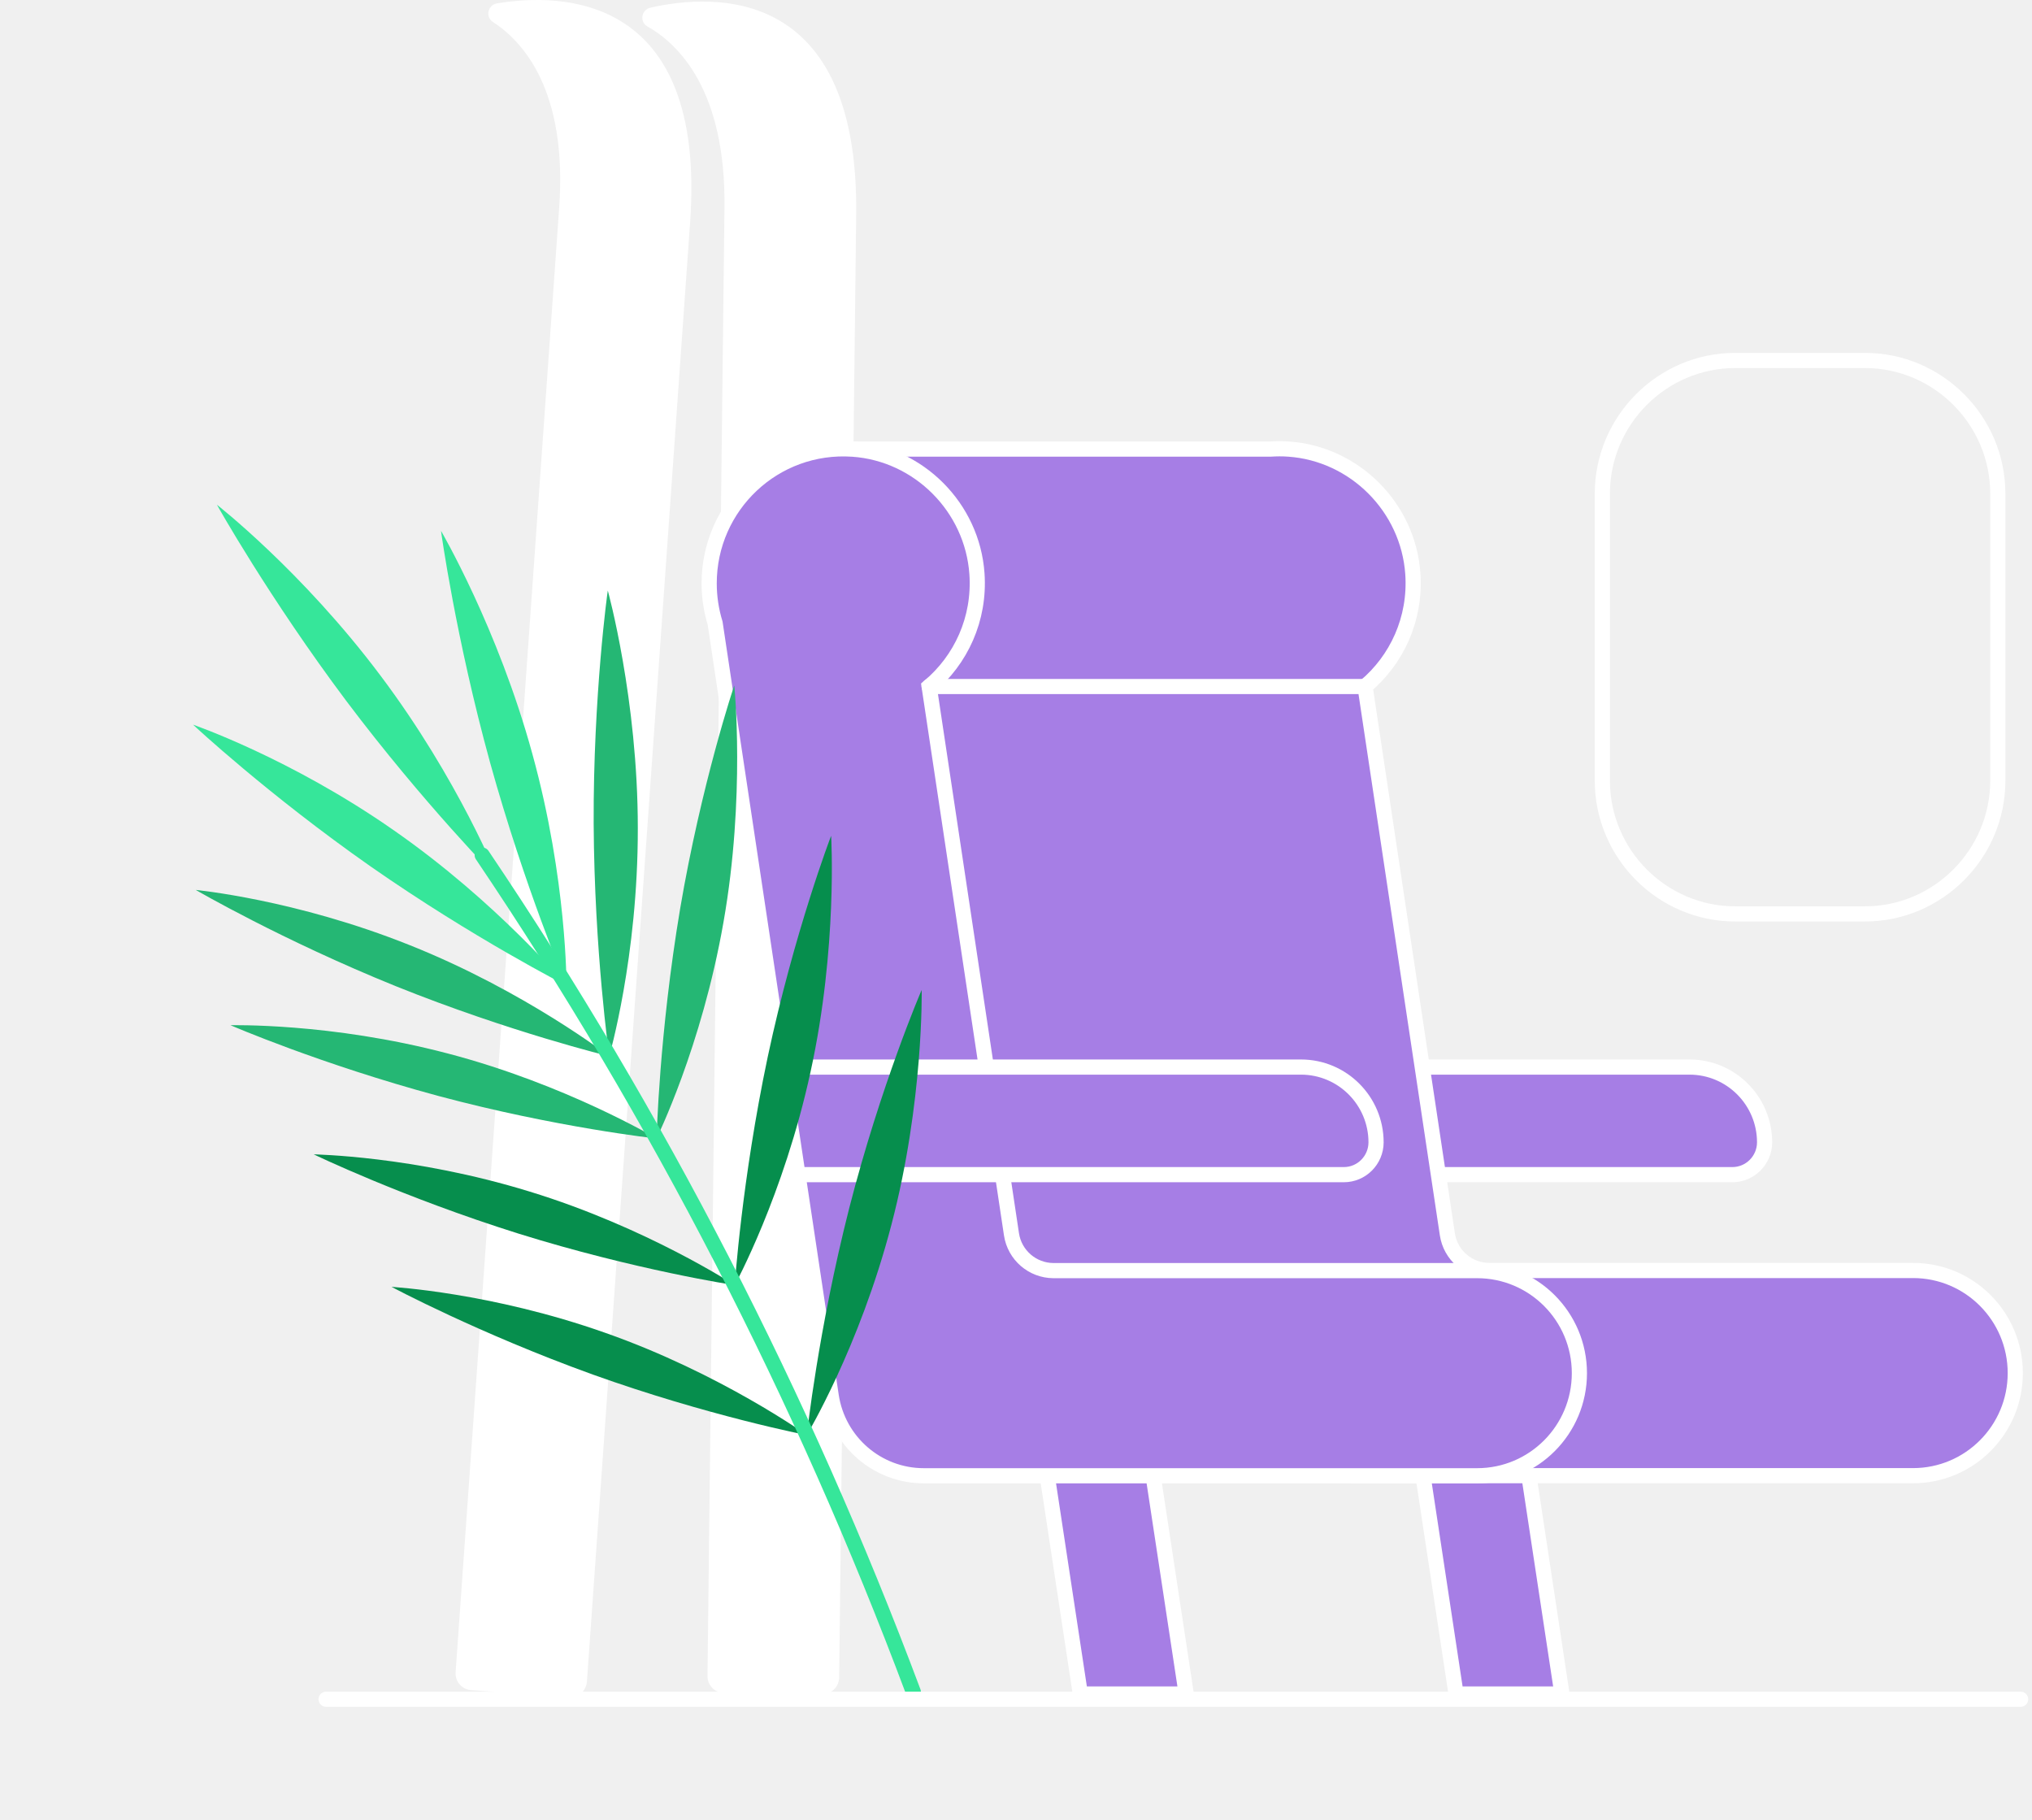
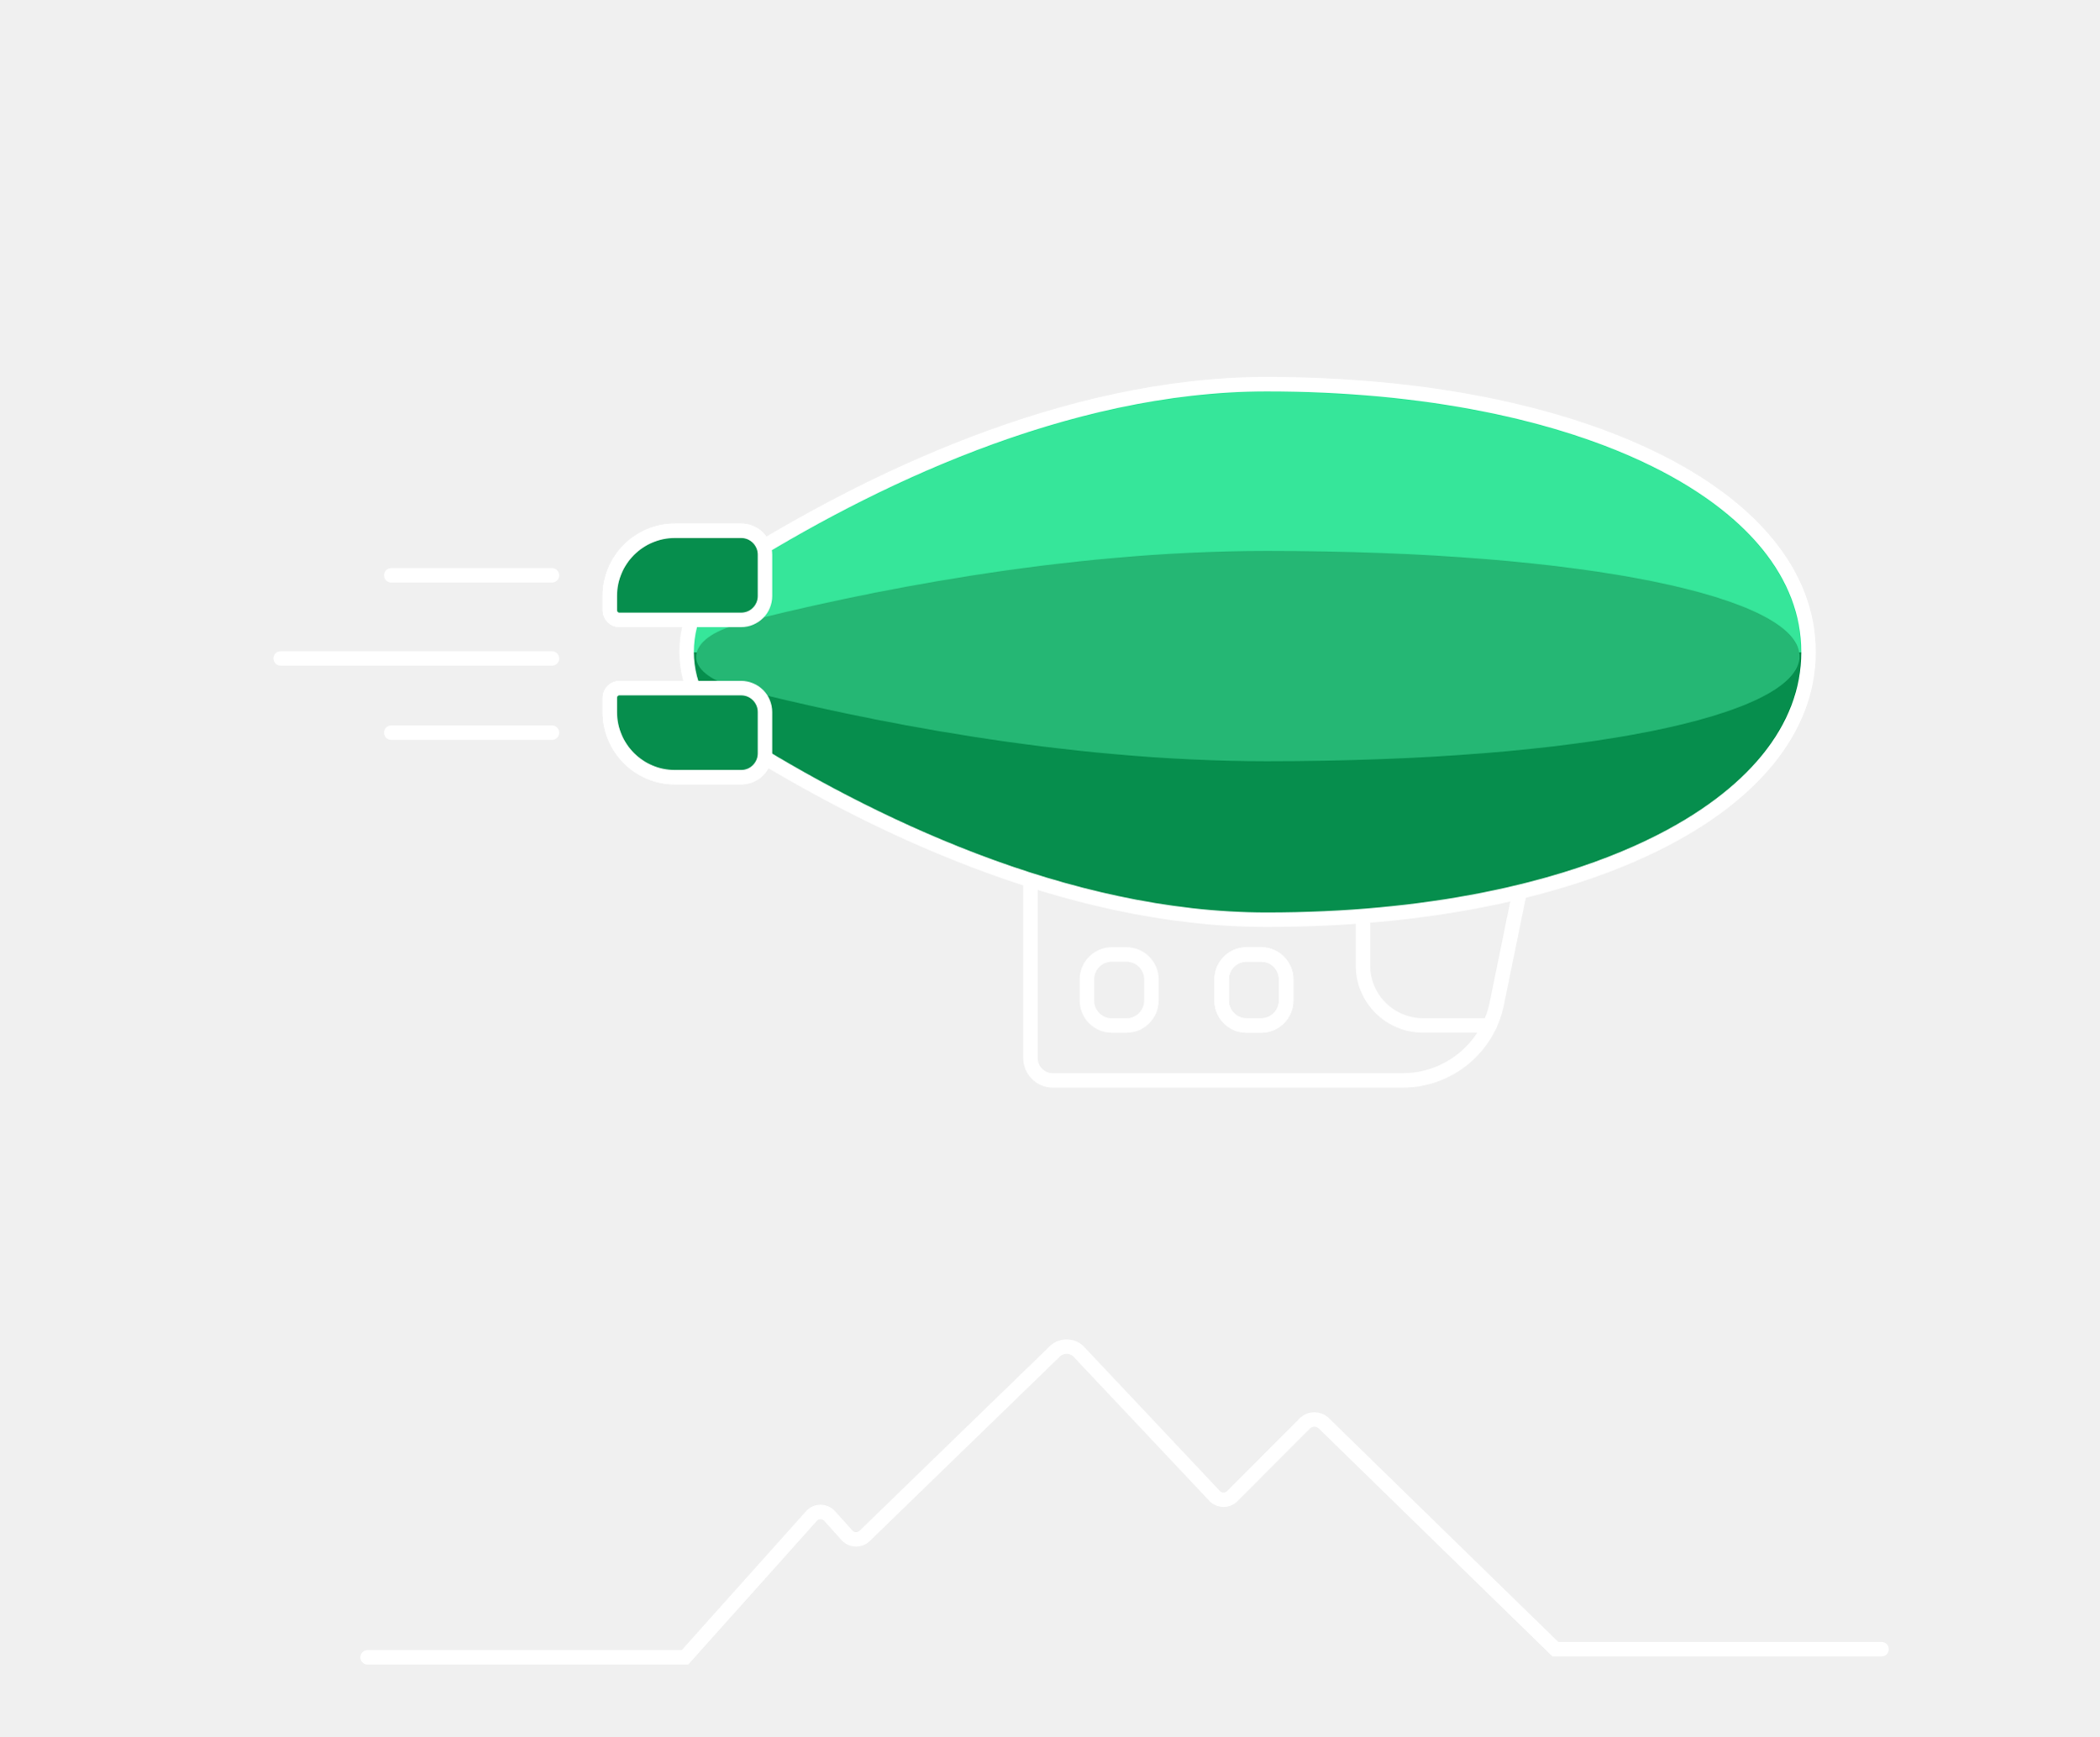
- <svg xmlns="http://www.w3.org/2000/svg" width="268" height="240" fill="none">
-   <path d="M62.126 222.89c-1.208-.084-2.129-1.144-2.036-2.356L73.752 27.366c1.098-15.486-4.799-21.919-8.745-24.47-1.022-.661-.667-2.246.532-2.45C73.997-.953 93.159-.885 91.022 29.29L77.41 221.763c-.085 1.212-1.141 2.136-2.349 2.043l-12.936-.916z" fill="#fff" />
-   <path d="M95.483 223.263c-1.217-.017-2.188-1.017-2.171-2.229l2.239-193.634c.186-15.528-6.075-21.605-10.164-23.911-1.065-.602-.803-2.204.389-2.475 8.356-1.899 27.494-2.967 27.147 27.284l-2.247 192.931c-.017 1.221-1.014 2.195-2.222 2.178l-12.97-.144z" fill="#fff" />
-   <path d="M245.97 120.526h-17.118c-9.634 0-17.52-7.907-17.52-17.58V65.118c0-9.673 7.886-17.579 17.52-17.579h17.118c9.635 0 17.521 7.907 17.521 17.579v37.828c0 9.665-7.886 17.58-17.521 17.58z" stroke="#fff" stroke-width="2" />
-   <path d="M228.482 154.913h-60.741v-14.189h55.089c5.466 0 9.902 4.45 9.902 9.934-.008 2.348-1.909 4.255-4.25 4.255zM156.453 223.407h-13.966l-6.312-41.591h13.967l6.311 41.591zM206.008 223.407h-13.967l-6.303-41.591h13.967l6.303 41.591z" fill="#A67EE5" stroke="#fff" stroke-width="2" stroke-miterlimit="10" />
-   <path d="M252.309 167.551h-55.891c-2.763 0-5.112-2.026-5.526-4.772l-10.857-72.242c4.174-3.501 6.717-8.9 6.303-14.884-.608-8.739-7.672-15.825-16.383-16.427-.811-.059-1.614-.051-2.408 0h-55.089l-.312 102.89 15.766 23.352 47.189 8.391c1.326.483 2.746.754 4.224.754h72.984c7.452 0 13.485-6.06 13.485-13.527 0-7.476-6.033-13.536-13.485-13.536z" fill="#A67EE5" stroke="#fff" stroke-width="2" stroke-miterlimit="10" />
-   <path d="M133.404 162.787l-10.857-72.241c4.174-3.501 6.717-8.9 6.303-14.884-.608-8.739-7.672-15.825-16.383-16.427-10.333-.712-18.934 7.484-18.934 17.698 0 1.831.279 3.594.786 5.255L109.628 184.079c.913 6.06 6.1 10.544 12.209 10.544h72.984c7.452 0 13.485-6.06 13.485-13.528 0-7.476-6.041-13.527-13.485-13.527H138.93c-2.763-.017-5.112-2.043-5.526-4.781z" fill="#A67EE5" stroke="#fff" stroke-width="2" stroke-miterlimit="10" />
-   <path d="M177.238 154.913h-71.995l-2.129-14.189h68.472c5.466 0 9.902 4.45 9.902 9.934-.008 2.348-1.909 4.255-4.25 4.255z" fill="#A67EE5" stroke="#fff" stroke-width="2" stroke-miterlimit="10" />
-   <path d="M122.547 90.537h57.488" stroke="#fff" stroke-width="2" stroke-miterlimit="10" stroke-linecap="round" />
-   <path d="M50.163 89.071c10.35 13.753 15.589 26.951 15.589 26.924-.026-.007-9.88-10.007-20.077-23.553-10.172-13.571-17.066-25.861-17.067-25.882-.026-.007 11.226 8.739 21.555 22.511zM51.922 109.489c13.717 9.539 22.811 20.511 22.797 20.486-.019.006-12.308-6.27-25.84-15.708-13.514-9.465-23.412-18.675-23.416-18.701-.023.008 12.752 4.356 26.459 13.923z" fill="#36E69A" />
-   <path d="M64.64 100.581c4.568 16.471 10.059 29.379 10.079 29.394-.018.017.097-13.847-4.497-30.522-4.562-16.677-12.075-29.461-12.055-29.445-.014.014 1.937 14.1 6.473 30.573z" fill="#36E69A" />
-   <path d="M78.298 108.621c.096 16.905 2.051 30.654 2.061 30.67-.025.004 3.784-13.013 3.762-30.054.008-17.037-3.965-31.378-3.958-31.355-.019.005-1.929 13.844-1.865 30.739z" fill="#25B774" />
-   <path d="M54.065 124.656c15.151 6.039 26.312 14.657 26.293 14.635-.007.015-13.166-3.197-28.171-9.239-14.993-6.071-26.355-12.676-26.368-12.69-.014.013 13.099 1.224 28.246 7.294zM59.044 138.93c15.592 4.071 27.573 11.22 27.556 11.209-.003.023-13.308-1.46-28.784-5.605-15.473-4.17-27.409-9.318-27.419-9.334-.007.026 13.059-.372 28.647 3.73zM89.696 119.886c-2.764 16.471-3.098 30.231-3.095 30.246-.024-.003 5.936-11.994 8.824-28.543 2.912-16.535 1.416-31.206 1.421-31.188-.028-0-4.359 13.026-7.151 29.485z" fill="#25B774" />
-   <path d="M69.841 157.14c15.411 4.711 27.083 12.354 27.07 12.34-.003.023-13.239-2.017-28.529-6.793-15.29-4.804-26.995-10.439-27.004-10.455-.007.026 13.057.167 28.463 4.908z" fill="#068E4D" />
-   <path d="M101.254 139.387c-3.444 16.341-4.347 30.078-4.341 30.097-.024-.003 6.431-11.74 9.995-28.158 3.595-16.402 2.706-31.116 2.711-31.097-.024-.003-4.893 12.828-8.365 29.158zM79.878 175.79c15.203 5.349 26.557 13.481 26.544 13.467-.006.019-13.147-2.571-28.23-7.979-15.081-5.443-26.544-11.555-26.553-11.571-.007.025 13.041.704 28.24 6.083z" fill="#068E4D" />
-   <path d="M111.998 159.354c-4.117 16.186-5.586 29.887-5.579 29.899-.026-.007 6.906-11.475 11.148-27.729 4.268-16.247 3.994-30.981 3.993-30.964-.024-.003-5.419 12.614-9.562 28.794z" fill="#068E4D" />
-   <path d="M63.598 112.768c23.181 34.376 42.278 71.413 56.86 110.366" stroke="#36E69A" stroke-width="2" stroke-miterlimit="10" stroke-linecap="round" stroke-linejoin="round" />
-   <path d="M43.009 224.097H266.5" stroke="#fff" stroke-width="2" stroke-miterlimit="10" stroke-linecap="round" />
+ <svg xmlns="http://www.w3.org/2000/svg" width="290" height="240" viewBox="30 100 290 240">
+   <style>
+     .airship {
+       animation: airshipDisappear 0.6s 2s forwards;
+     }
+ 
+     @keyframes airshipDisappear {
+       to {
+         opacity: 0;
+       }
+     }
+   </style>
+   <g class="airship" transform-origin="200 220">
+     <animateTransform attributeName="transform" type="scale" values="1 1; 1 0.9; 1 1" keyTimes="0; 0.5; 1" keySplines="         0.3 0 0.3 1;         0.3 0 0.3 1" dur="1.8s" end="mountains.end" repeatCount="indefinite" />
+     <animateTransform attributeName="transform" type="skewX" values="0; 5; 0" keyTimes="0; 0.5; 1" keySplines="         0.3 0 0.3 1;         0.3 0 0.3 1" dur="1.8s" end="mountains.end" repeatCount="indefinite" additive="sum" />
+     <path d="M175.44,249.28h48.36a13.27,13.27,0,0,0,13-10.65l3.74-18.32H172.36v25.89A3.09,3.09,0,0,0,175.44,249.28Z" fill="none" stroke="#fff" stroke-linecap="round" stroke-linejoin="round" stroke-width="2" />
+     <path d="M185.64,231.88h-2.05a3.45,3.45,0,0,0-3.43,3.45v2.92a3.45,3.45,0,0,0,3.43,3.45h2.05a3.45,3.45,0,0,0,3.43-3.45v-2.92A3.45,3.45,0,0,0,185.64,231.88Z" fill="none" stroke="#fff" stroke-linecap="round" stroke-linejoin="round" stroke-width="2" />
+     <path d="M204.25,231.88h-2.05a3.45,3.45,0,0,0-3.43,3.45v2.92a3.45,3.45,0,0,0,3.43,3.45h2.05a3.45,3.45,0,0,0,3.43-3.45v-2.92A3.44,3.44,0,0,0,204.25,231.88Z" fill="none" stroke="#fff" stroke-linecap="round" stroke-linejoin="round" stroke-width="2">
+       <animate attributeName="d" dur="0.6s" begin="1.8s" repeatCount="1" values="       M204.25,231.88h-2.05a3.45,3.45,0,0,0-3.43,3.45v2.92a3.45,3.45,0,0,0,3.43,3.45h2.05a3.45,3.45,0,0,0,3.43-3.45v-2.92A3.44,3.44,0,0,0,204.25,231.88Z;       M275,225.43H257.87a17.6,17.6,0,0,1-17.52-17.58V170a17.6,17.6,0,0,1,17.52-17.58H275A17.6,17.6,0,0,1,292.51,170v37.83A17.61,17.61,0,0,1,275,225.43Z" fill="freeze" />
+     </path>
+     <path d="M235.79,241.69h-9.22a8.31,8.31,0,0,1-8.28-8.31V220.31" fill="none" stroke="#fff" stroke-linecap="round" stroke-miterlimit="10" stroke-width="2" />
+   </g>
+   <g class="airship" transform-origin="123 190.98">
+     <animateTransform attributeName="transform" type="translate" begin="-0.9s" values="0 -3; 0 3; 0 -3" keyTimes="0; 0.5; 1" keySplines="         0.3 0 0.3 1;         0.3 0 0.3 1" dur="1.8s" end="mountains.end" repeatCount="indefinite" />
+     <animateTransform attributeName="transform" type="scale" begin="-0.9s" values="1 0.9; 1 1; 1 0.9; 1 1; 1 0.9" keyTimes="0; 0.25; 0.5; 0.75; 1" keySplines="         0.3 0 0.3 1;         0.3 0 0.3 1;         0.3 0 0.3 1;         0.3 0 0.3 1" dur="1.8s" end="mountains.end" repeatCount="indefinite" additive="sum" />
+     <path d="M123.23,173.34h9.16a3.29,3.29,0,0,1,3.29,3.3v5.71a3.29,3.29,0,0,1-3.29,3.3H115.57a1.32,1.32,0,0,1-1.32-1.32v-2a9,9,0,0,1,9-9" fill="#068e4d" />
+     <path d="M123.23,207.39h9.16a3.29,3.29,0,0,0,3.29-3.3v-5.71a3.29,3.29,0,0,0-3.29-3.3H115.57a1.32,1.32,0,0,0-1.32,1.32v2a9,9,0,0,0,9,9" fill="#068e4d" />
+     <path d="M123.23,173.34h9.16a3.29,3.29,0,0,1,3.29,3.3v5.71a3.29,3.29,0,0,1-3.29,3.3H115.57a1.32,1.32,0,0,1-1.32-1.32v-2A9,9,0,0,1,123.23,173.34Z" fill="none" stroke="#fff" stroke-linecap="round" stroke-linejoin="round" stroke-width="2" />
+     <path d="M123.23,207.39h9.16a3.29,3.29,0,0,0,3.29-3.3v-5.71a3.29,3.29,0,0,0-3.29-3.3H115.57a1.32,1.32,0,0,0-1.32,1.32v2A9,9,0,0,0,123.23,207.39Z" fill="none" stroke="#fff" stroke-linecap="round" stroke-linejoin="round" stroke-width="2" />
+   </g>
+   <g class="airship">
+     <defs>
+       <linearGradient id="two-color-gradient" x1="0%" y1="0%" x2="0%" y2="100%">
+         <stop offset="50%" stop-color="#36e69a" />
+         <stop offset="50%" stop-color="#068e4d" />
+       </linearGradient>
+     </defs>
+     <path d="M205,227.08c43.38,0,74.86-15.55,74.86-37s-31.48-37-74.86-37c-27.94,0-55.36,13.53-73.46,24.87a14.3,14.3,0,0,0,0,24.21c18.09,11.33,45.52,24.87,73.46,24.87" fill="url(#two-color-gradient)" />
+     <path d="M205,227.08c43.38,0,74.86-15.55,74.86-37s-31.48-37-74.86-37c-27.94,0-55.36,13.53-73.46,24.87a14.3,14.3,0,0,0,0,24.21C149.63,213.54,177.06,227.08,205,227.08Z" fill="none" stroke="#fff" stroke-width="2" />
+     <path d="M132.18,186.12c16.74-4.27,44.58-10,72.81-10,44.53,0,73.26,6.43,73.61,14.38,0,0.17,0,.34,0,0.51-0.85,7.86-29.45,14.17-73.6,14.17-28.23,0-56.07-5.76-72.81-10-3.79-1-5.79-2.53-6-4.13l0-.51c0.13-1.69,2.15-3.36,6.1-4.37" fill="#25b774">
+ 
+     </path>
+   </g>
+   <g class="airship" id="tail-front" transform-origin="123 190.98">
+     <animateTransform attributeName="transform" type="translate" values="0 -3; 0 3; 0 -3" keyTimes="0; 0.5; 1" keySplines="         0.3 0 0.3 1;         0.3 0 0.3 1" dur="1.8s" end="mountains.end" repeatCount="indefinite" />
+     <animateTransform attributeName="transform" type="scale" values="1 0.9; 1 1; 1 0.9; 1 1; 1 0.9" keyTimes="0; 0.25; 0.5; 0.75; 1" keySplines="         0.3 0 0.3 1;         0.3 0 0.3 1;         0.3 0 0.3 1;         0.3 0 0.3 1" dur="1.8s" end="mountains.end" repeatCount="indefinite" additive="sum" />
+     <path d="M123.23,173.34h9.16a3.29,3.29,0,0,1,3.29,3.3v5.71a3.29,3.29,0,0,1-3.29,3.3H115.57a1.32,1.32,0,0,1-1.32-1.32v-2a9,9,0,0,1,9-9" fill="#068e4d" />
+     <path d="M123.23,207.39h9.16a3.29,3.29,0,0,0,3.29-3.3v-5.71a3.29,3.29,0,0,0-3.29-3.3H115.57a1.32,1.32,0,0,0-1.32,1.32v2a9,9,0,0,0,9,9" fill="#068e4d" />
+     <path d="M123.23,173.34h9.16a3.29,3.29,0,0,1,3.29,3.3v5.71a3.29,3.29,0,0,1-3.29,3.3H115.57a1.32,1.32,0,0,1-1.32-1.32v-2A9,9,0,0,1,123.23,173.34Z" fill="none" stroke="#fff" stroke-linecap="round" stroke-linejoin="round" stroke-width="2" />
+     <path d="M123.23,207.39h9.16a3.29,3.29,0,0,0,3.29-3.3v-5.71a3.29,3.29,0,0,0-3.29-3.3H115.57a1.32,1.32,0,0,0-1.32,1.32v2A9,9,0,0,0,123.23,207.39Z" fill="none" stroke="#fff" stroke-linecap="round" stroke-linejoin="round" stroke-width="2" />
+   </g>
+   <g opacity="0">
+     <animateTransform id="movecloud-1" attributeName="transform" type="translate" from="200 0" to="0 0" calcMode="linear" dur="1s" repeatCount="1" fill="freeze" />
+     <animate attributeName="opacity" begin="move-cloud-1.begin" from="0" to="1" dur="0.3s" repeatCount="1" fill="freeze" />
+     <animate attributeName="opacity" begin="move-cloud-1.end - 0.3s" from="1" to="0" dur="0.3s" repeatCount="1" fill="freeze" />
+     <line x1="68.95" y1="107.8" x2="131.86" y2="107.8" fill="none" stroke="#fff" stroke-linecap="round" stroke-miterlimit="10" stroke-width="2" />
+     <path d="M41.77,97.54H77.06a12.4,12.4,0,1,1,24.8,0h17.93" fill="none" stroke="#fff" stroke-linecap="round" stroke-miterlimit="10" stroke-width="2" />
+   </g>
+   <g opacity="0">
+     <animateTransform id="movecloud-2" attributeName="transform" type="translate" begin="0.6s" from="0 0" to="-200 0" calcMode="linear" dur="1s" repeatCount="1" fill="freeze" />
+     <animate attributeName="opacity" begin="move-cloud-2.begin" from="0" to="1" dur="0.3s" repeatCount="1" fill="freeze" />
+     <animate attributeName="opacity" begin="move-cloud-2.end - 0.3s" from="1" to="0" dur="0.3s" repeatCount="1" fill="freeze" />
+     <line x1="258.96" y1="93.19" x2="298.74" y2="93.19" fill="none" stroke="#fff" stroke-linecap="round" stroke-miterlimit="10" stroke-width="2" />
+     <path d="M278.75,82.91H251.39a12.4,12.4,0,1,0-24.8,0H208.65" fill="none" stroke="#fff" stroke-linecap="round" stroke-miterlimit="10" stroke-width="2" />
+     <line x1="287.01" y1="82.91" x2="309.21" y2="82.91" fill="none" stroke="#fff" stroke-linecap="round" stroke-miterlimit="10" stroke-width="2" />
+   </g>
+   <g class="airship">
+     <line transform-origin="106.25 179.49" x1="106.25" y1="179.49" x2="84.05" y2="179.49" fill="none" stroke="#fff" stroke-linecap="round" stroke-miterlimit="10" stroke-width="2">
+       <animateTransform attributeName="transform" type="scale" values="1 1; 0.5 1; 1 1" keyTimes="0; 0.5; 1" keySplines="           0.3 0 0.3 1;           0.3 0 0.3 1" dur="0.9s" end="mountains.end" repeatCount="indefinite" />
+     </line>
+     <line transform-origin="106.25 190.98" x1="106.25" y1="190.98" x2="68.77" y2="190.98" fill="none" stroke="#fff" stroke-linecap="round" stroke-miterlimit="10" stroke-width="2">
+       <animateTransform attributeName="transform" begin="-0.3s" type="scale" values="1 1; 0.5 1; 1 1" keyTimes="0; 0.5; 1" keySplines="           0.3 0 0.3 1;           0.3 0 0.3 1" dur="0.9s" end="mountains.end" repeatCount="indefinite" />
+     </line>
+     <line transform-origin="106.25 201.23" x1="106.25" y1="201.23" x2="84.05" y2="201.23" fill="none" stroke="#fff" stroke-linecap="round" stroke-miterlimit="10" stroke-width="2">
+       <animateTransform attributeName="transform" begin="-0.6s" type="scale" values="1 1; 0.5 1; 1 1" keyTimes="0; 0.5; 1" keySplines="           0.3 0 0.3 1;           0.3 0 0.3 1" calcMode="spline" dur="0.9s" end="mountains.end" repeatCount="indefinite" />
+     </line>
+   </g>
+   <path d="M289.94,327.88H244.88L212.8,296.58a1.89,1.89,0,0,0-2.44,0l-10.2,10.23a1.72,1.72,0,0,1-2.25,0l-19-20.17a2.4,2.4,0,0,0-3.1,0l-26.42,25.64a1.71,1.71,0,0,1-2.25,0l-2.63-2.92a1.71,1.71,0,0,0-2.31,0L124.63,329H80.78" fill="none" stroke="#fff" stroke-linecap="round" stroke-miterlimit="10" stroke-width="2">
+     <animate id="mountains" attributeName="d" dur="0.6s" begin="2s" repeatCount="1" values="       M289.94,327.88H244.88L212.8,296.58a1.89,1.89,0,0,0-2.44,0l-10.2,10.23a1.72,1.72,0,0,1-2.25,0l-19-20.17a2.4,2.4,0,0,0-3.1,0l-26.42,25.64a1.71,1.71,0,0,1-2.25,0l-2.63-2.92a1.71,1.71,0,0,0-2.31,0L124.63,329H80.78;       M289.94,328H244.88L212.8,328a1.89,1.89,0,0,0-0,0l-10.2,0a1.72,1.72,0,0,1-0,0l-19,0a2.4,2.4,0,0,0-0,0l-26.42,0a1.71,1.71,0,0,1-0,0l-2.63,0a1.71,1.71,0,0,0-0,0L124.63,328H80.78" fill="freeze" />
+   </path>
+   <defs>
+     <clipPath id="window">
+       <path d="M275,225.43H257.87a17.6,17.6,0,0,1-17.52-17.58V170a17.6,17.6,0,0,1,17.52-17.58H275A17.6,17.6,0,0,1,292.51,170v37.83A17.61,17.61,0,0,1,275,225.43Z" />
+     </clipPath>
+   </defs>
+   <g clip-path="url(#window)">
+     <g transform="translate(300 160)" opacity="0">
+       <animate attributeName="opacity" begin="2s" from="0" to="1" dur="0.6s" repeatCount="1" fill="freeze" />
+       <animateTransform attributeName="transform" type="translate" begin="2s" from="300 160" to="-100 160" calcMode="linear" dur="2s" repeatCount="indefinite" />
+       <line x1="28.18" y1="38.34" x2="91.09" y2="38.34" fill="none" stroke="#fff" stroke-linecap="round" stroke-miterlimit="10" stroke-width="2" />
+       <path d="M41.77,97.54H77.06a12.4,12.4,0,1,1,24.8,0h17.93" transform="translate(-40.77 -69.46)" fill="none" stroke="#fff" stroke-linecap="round" stroke-miterlimit="10" stroke-width="2" />
+       <line x1="218.19" y1="23.72" x2="257.97" y2="23.72" fill="none" stroke="#fff" stroke-linecap="round" stroke-miterlimit="10" stroke-width="2" />
+       <path d="M278.75,82.91H251.39a12.4,12.4,0,1,0-24.8,0H208.65" transform="translate(-40.77 -69.46)" fill="none" stroke="#fff" stroke-linecap="round" stroke-miterlimit="10" stroke-width="2" />
+       <line x1="246.24" y1="13.45" x2="268.43" y2="13.45" fill="none" stroke="#fff" stroke-linecap="round" stroke-miterlimit="10" stroke-width="2" />
+     </g>
+   </g>
+   <g class="cabin">
+     <path d="M204.25,231.88h-2.05a3.45,3.45,0,0,0-3.43,3.45v2.92a3.45,3.45,0,0,0,3.43,3.45h2.05a3.45,3.45,0,0,0,3.43-3.45v-2.92A3.44,3.44,0,0,0,204.25,231.88Z" fill="none" stroke="#fff" stroke-linecap="round" stroke-linejoin="round" stroke-width="2">
+       <animate attributeName="d" dur="0.6s" begin="1.8s" repeatCount="1" values="       M204.25,231.88h-2.05a3.45,3.45,0,0,0-3.43,3.45v2.92a3.45,3.45,0,0,0,3.43,3.45h2.05a3.45,3.45,0,0,0,3.43-3.45v-2.92A3.44,3.44,0,0,0,204.25,231.88Z;       M275,225.43H257.87a17.6,17.6,0,0,1-17.52-17.58V170a17.6,17.6,0,0,1,17.52-17.58H275A17.6,17.6,0,0,1,292.51,170v37.83A17.61,17.61,0,0,1,275,225.43Z" fill="freeze" />
+     </path>
+   </g>
+   <g transform="translate(-50, 0)" transform-origin="150 327.88" opacity="0">
+     <animateTransform id="moveSkie" begin="mountains.end + 0.3s" attributeName="transform" type="translate" to="0 0" keyTimes="0; 1" keySplines="0 0 0.3 1" calcMode="spline" dur="0.6s" repeatCount="1" fill="freeze" />
+     <animateTransform attributeName="transform" type="skewX" begin="moveSkie.end" values="0; -2; 0" keySplines="0.4 0 0.7 1; 0.4 0 0.7 1" calcMode="spline" dur="1.5s" repeatCount="indefinite" />
+     <animate attributeName="opacity" begin="moveSkie.begin" from="0" to="1" dur="0.6s" repeatCount="1" fill="freeze" />
+     <path d="M91.14,327.79a2.2,2.2,0,0,1-2-2.36l13.66-193.17c1.1-15.49-4.8-21.92-8.75-24.47a1.35,1.35,0,0,1,.53-2.45C103,104,122.18,104,120,134.19L106.43,326.67a2.2,2.2,0,0,1-2.35,2Z" fill="#fff" />
+     <path d="M124.5,328.17a2.2,2.2,0,0,1-2.17-2.23l2.24-193.63c0.19-15.53-6.07-21.61-10.16-23.91a1.35,1.35,0,0,1,.39-2.47c8.36-1.9,27.49-3,27.15,27.28l-2.25,192.93a2.2,2.2,0,0,1-2.22,2.18Z" fill="#fff" />
+   </g>
+   <g transform="translate(-50, 0)" opacity="0">
+     <animateTransform id="moveChair" begin="mountains.end" attributeName="transform" type="translate" to="0 0" keyTimes="0; 1" keySplines="0 0 0.3 1" calcMode="spline" dur="0.6s" repeatCount="1" fill="freeze" />
+     <animate attributeName="opacity" begin="moveChair.begin" from="0" to="1" dur="0.6s" repeatCount="1" fill="freeze" />
+     <path d="M257.5,259.82H196.76V245.63h55.09a9.92,9.92,0,0,1,9.9,9.93,4.26,4.26,0,0,1-4.25,4.25" fill="#a67ee5" />
+     <path d="M257.5,259.82H196.76V245.63h55.09a9.92,9.92,0,0,1,9.9,9.93A4.26,4.26,0,0,1,257.5,259.82Z" fill="none" stroke="#fff" stroke-miterlimit="10" stroke-width="2" />
+     <polygon points="185.47 328.31 171.5 328.31 165.19 286.72 179.16 286.72 185.47 328.31" fill="#a67ee5" />
+     <polygon points="185.47 328.31 171.5 328.31 165.19 286.72 179.16 286.72 185.47 328.31" fill="none" stroke="#fff" stroke-miterlimit="10" stroke-width="2" />
+     <polygon points="235.03 328.31 221.06 328.31 214.76 286.72 228.72 286.72 235.03 328.31" fill="#a67ee5" />
+     <polygon points="235.03 328.31 221.06 328.31 214.76 286.72 228.72 286.72 235.03 328.31" fill="none" stroke="#fff" stroke-miterlimit="10" stroke-width="2" />
+     <path d="M281.33,272.45H225.44a5.59,5.59,0,0,1-5.53-4.77l-10.86-72.24a17.71,17.71,0,0,0-12.49-31.31H141.48L141.16,267l15.77,23.35,47.19,8.39a12.3,12.3,0,0,0,4.22.75h73a13.53,13.53,0,0,0,0-27.06" fill="#a67ee5" />
+     <path d="M281.33,272.45H225.44a5.59,5.59,0,0,1-5.53-4.77l-10.86-72.24a17.71,17.71,0,0,0-12.49-31.31H141.48L141.16,267l15.77,23.35,47.19,8.39a12.3,12.3,0,0,0,4.22.75h73A13.53,13.53,0,0,0,281.33,272.45Z" fill="none" stroke="#fff" stroke-miterlimit="10" stroke-width="2" />
+     <path d="M162.42,267.69l-10.86-72.24a17.71,17.71,0,1,0-29-13.61,18,18,0,0,0,.79,5.25L138.65,289a12.36,12.36,0,0,0,12.21,10.54h73a13.53,13.53,0,0,0,0-27.05H167.95a5.62,5.62,0,0,1-5.53-4.78" fill="#a67ee5" />
+     <path d="M162.42,267.69l-10.86-72.24a17.71,17.71,0,1,0-29-13.61,18,18,0,0,0,.79,5.25L138.65,289a12.36,12.36,0,0,0,12.21,10.54h73a13.53,13.53,0,0,0,0-27.05H167.95A5.62,5.62,0,0,1,162.42,267.69Z" fill="none" stroke="#fff" stroke-miterlimit="10" stroke-width="2" />
+     <path d="M206.26,259.82h-72l-2.13-14.19H200.6a9.92,9.92,0,0,1,9.9,9.93,4.26,4.26,0,0,1-4.25,4.25" fill="#a67ee5" />
+     <path d="M206.26,259.82h-72l-2.13-14.19H200.6a9.92,9.92,0,0,1,9.9,9.93A4.26,4.26,0,0,1,206.26,259.82Z" fill="none" stroke="#fff" stroke-miterlimit="10" stroke-width="2" />
+     <line x1="151.57" y1="195.44" x2="209.05" y2="195.44" fill="none" stroke="#fff" stroke-linecap="round" stroke-miterlimit="10" stroke-width="2" />
+   </g>
+   <g transform="translate(-50, 0)" transform-origin="150 327.88" opacity="0">
+     <animateTransform id="movePalm" begin="mountains.end + 0.6s" attributeName="transform" type="translate" to="0 0" keyTimes="0; 1" keySplines="0 0 0.3 1" calcMode="spline" dur="0.6s" repeatCount="1" fill="freeze" />
+     <animateTransform attributeName="transform" type="rotate" begin="movePalm.end" values="0; -5; 0" keySplines="0.4 0 0.7 1; 0.4 0 0.7 1" calcMode="spline" dur="1.5s" repeatCount="indefinite" />
+     <animate attributeName="opacity" begin="movePalm.begin" from="0" to="1" dur="0.6s" repeatCount="1" fill="freeze" />
+     <path d="M79.18,194A131,131,0,0,1,94.77,220.9a255,255,0,0,1-20.08-23.55,259,259,0,0,1-17.07-25.88A131.72,131.72,0,0,1,79.18,194" fill="#36e69a" />
+     <path d="M80.94,214.39a127.19,127.19,0,0,1,22.8,20.49A242.09,242.09,0,0,1,77.9,219.17a235.86,235.86,0,0,1-23.42-18.7,119.82,119.82,0,0,1,26.46,13.92" fill="#36e69a" />
+     <path d="M93.66,205.48a258.38,258.38,0,0,0,10.08,29.39,125.63,125.63,0,0,0-4.5-30.52,135.9,135.9,0,0,0-12.06-29.44,260.33,260.33,0,0,0,6.47,30.57" fill="#36e69a" />
+     <path d="M107.32,213.52a250.14,250.14,0,0,0,2.06,30.67,119.93,119.93,0,0,0,3.76-30.05,131.24,131.24,0,0,0-4-31.36,238.1,238.1,0,0,0-1.87,30.74" fill="#25b774" />
+     <path d="M83.08,229.56a121.93,121.93,0,0,1,26.29,14.64A225.91,225.91,0,0,1,81.21,235a228.11,228.11,0,0,1-26.37-12.69,113.61,113.61,0,0,1,28.25,7.29" fill="#25b774" />
+     <path d="M88.06,243.83A118.11,118.11,0,0,1,115.62,255a211,211,0,0,1-28.78-5.6,220.87,220.87,0,0,1-27.42-9.33,114,114,0,0,1,28.65,3.73" fill="#25b774" />
+     <path d="M118.71,224.79a238,238,0,0,0-3.1,30.25,117.11,117.11,0,0,0,8.82-28.54,127.44,127.44,0,0,0,1.42-31.19,213.92,213.92,0,0,0-7.15,29.48" fill="#25b774" />
+     <path d="M98.86,262a118.24,118.24,0,0,1,27.07,12.34,212.3,212.3,0,0,1-28.53-6.79,220.78,220.78,0,0,1-27-10.45A114.06,114.06,0,0,1,98.86,262" fill="#068e4d" />
+     <path d="M130.27,244.29a236.56,236.56,0,0,0-4.34,30.1,116.94,116.94,0,0,0,10-28.16,127.42,127.42,0,0,0,2.71-31.1,214.43,214.43,0,0,0-8.36,29.16" fill="#068e4d" />
+     <path d="M108.9,280.69a118.21,118.21,0,0,1,26.54,13.47,213.62,213.62,0,0,1-28.23-8,221.65,221.65,0,0,1-26.55-11.57,113.82,113.82,0,0,1,28.24,6.08" fill="#068e4d" />
+     <path d="M141,264.26a236.09,236.09,0,0,0-5.58,29.9,117.46,117.46,0,0,0,11.15-27.73,127.2,127.2,0,0,0,4-31A214.24,214.24,0,0,0,141,264.26" fill="#068e4d" />
+     <path d="M92.62,217.67A529.26,529.26,0,0,1,149.48,328" fill="none" stroke="#36e69a" stroke-linecap="round" stroke-linejoin="round" stroke-width="2" />
+   </g>
</svg>
